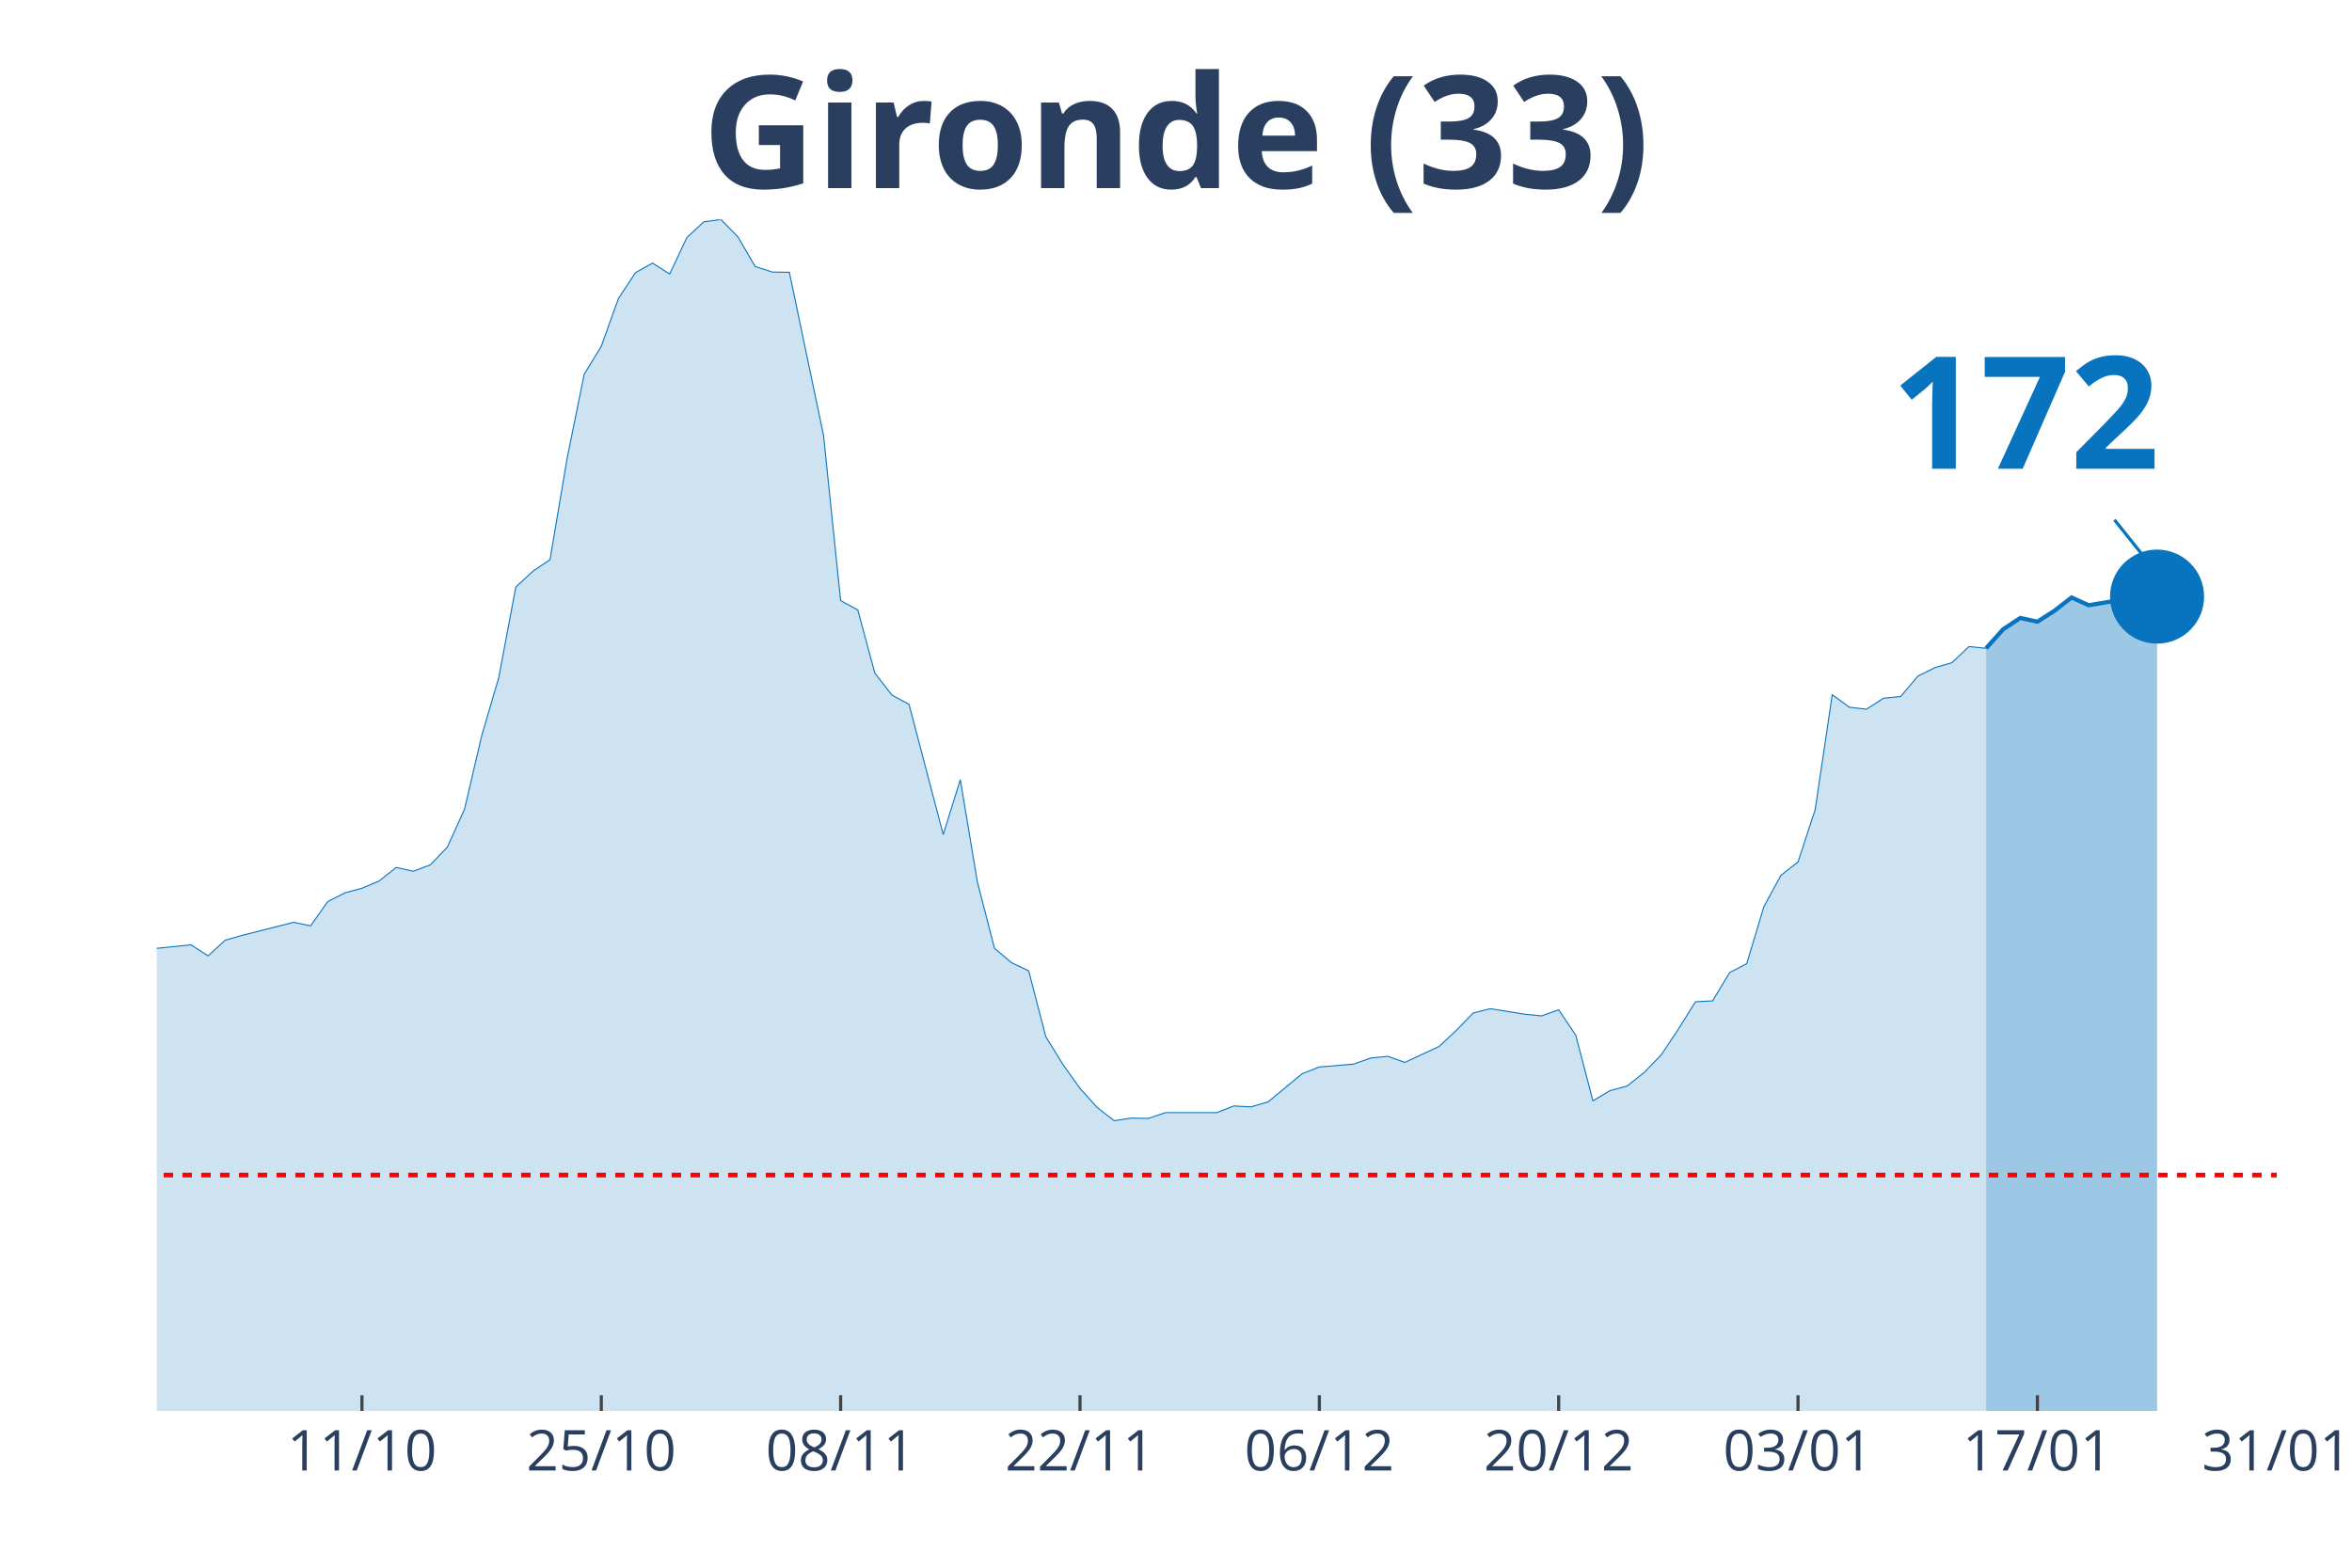
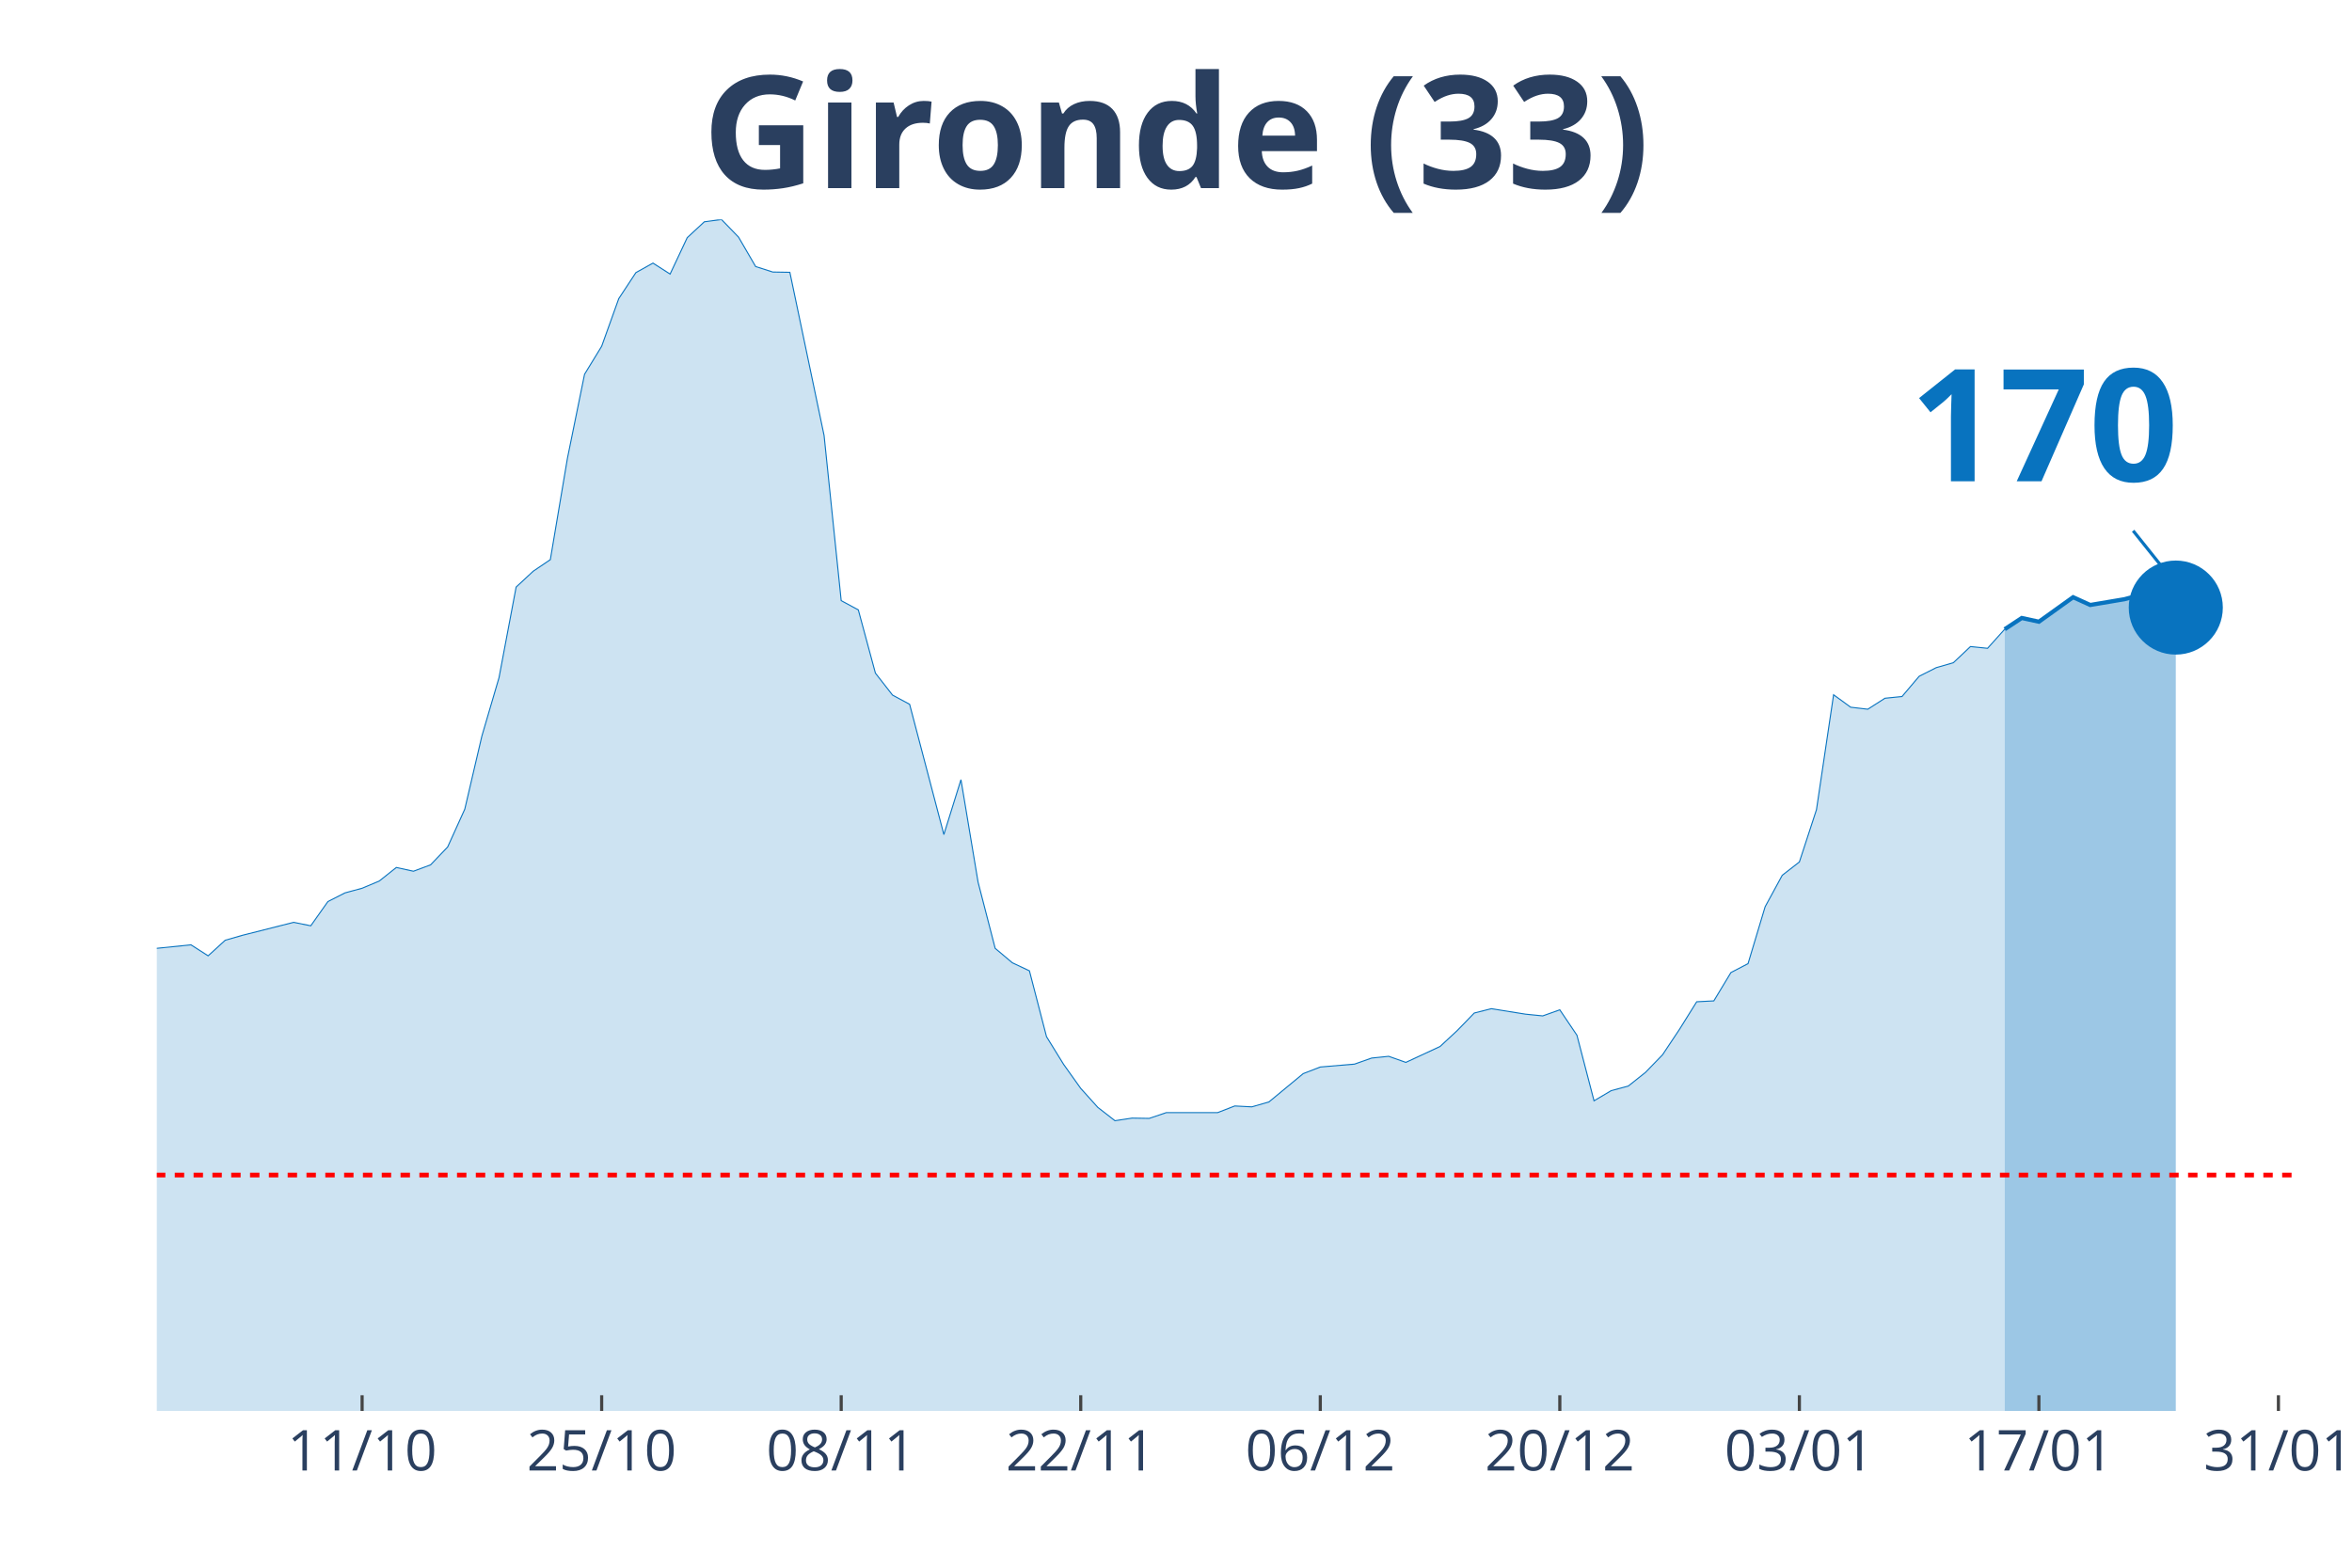
<svg xmlns="http://www.w3.org/2000/svg" class="main-svg" width="1125" height="750" style="" viewBox="0 0 750 500">
  <rect x="0" y="0" width="750" height="500" style="fill: rgb(0, 0, 0); fill-opacity: 0;" />
-   <defs id="defs-33786d">
+   <defs id="defs-9d553c">
    <g class="clips">
-       <clipPath id="clip33786dxyplot" class="plotclip">
-         <rect width="676" height="380" />
+       <clipPath id="clip9d553cxyplot" class="plotclip">
+         <rect width="682" height="380" />
      </clipPath>
-       <clipPath class="axesclip" id="clip33786dx">
-         <rect x="50" y="0" width="676" height="500" />
+       <clipPath class="axesclip" id="clip9d553cx">
+         <rect x="50" y="0" width="682" height="500" />
      </clipPath>
-       <clipPath class="axesclip" id="clip33786dy">
+       <clipPath class="axesclip" id="clip9d553cy">
        <rect x="0" y="70" width="750" height="380" />
      </clipPath>
-       <clipPath class="axesclip" id="clip33786dxy">
-         <rect x="50" y="70" width="676" height="380" />
+       <clipPath class="axesclip" id="clip9d553cxy">
+         <rect x="50" y="70" width="682" height="380" />
      </clipPath>
    </g>
    <g class="gradients" />
  </defs>
  <g class="bglayer">
-     <rect class="bg" x="50" y="70" width="676" height="380" style="fill: rgb(0, 0, 0); fill-opacity: 0; stroke-width: 0;" />
+     <rect class="bg" x="50" y="70" width="682" height="380" style="fill: rgb(0, 0, 0); fill-opacity: 0; stroke-width: 0;" />
  </g>
  <g class="layer-below">
    <g class="imagelayer" />
    <g class="shapelayer" />
  </g>
  <g class="cartesianlayer">
    <g class="subplot xy">
      <g class="layer-subplot">
        <g class="shapelayer" />
        <g class="imagelayer" />
      </g>
      <g class="gridlayer">
        <g class="x">
-           <path class="xgrid crisp" transform="translate(115.42,0)" d="M0,70v380" style="stroke: rgb(255, 255, 255); stroke-opacity: 1; stroke-width: 1px;" />
-           <path class="xgrid crisp" transform="translate(191.74,0)" d="M0,70v380" style="stroke: rgb(255, 255, 255); stroke-opacity: 1; stroke-width: 1px;" />
-           <path class="xgrid crisp" transform="translate(268.06,0)" d="M0,70v380" style="stroke: rgb(255, 255, 255); stroke-opacity: 1; stroke-width: 1px;" />
-           <path class="xgrid crisp" transform="translate(344.39,0)" d="M0,70v380" style="stroke: rgb(255, 255, 255); stroke-opacity: 1; stroke-width: 1px;" />
-           <path class="xgrid crisp" transform="translate(420.71,0)" d="M0,70v380" style="stroke: rgb(255, 255, 255); stroke-opacity: 1; stroke-width: 1px;" />
-           <path class="xgrid crisp" transform="translate(497.03,0)" d="M0,70v380" style="stroke: rgb(255, 255, 255); stroke-opacity: 1; stroke-width: 1px;" />
-           <path class="xgrid crisp" transform="translate(573.35,0)" d="M0,70v380" style="stroke: rgb(255, 255, 255); stroke-opacity: 1; stroke-width: 1px;" />
-           <path class="xgrid crisp" transform="translate(649.68,0)" d="M0,70v380" style="stroke: rgb(255, 255, 255); stroke-opacity: 1; stroke-width: 1px;" />
+           <path class="xgrid crisp" transform="translate(115.47,0)" d="M0,70v380" style="stroke: rgb(255, 255, 255); stroke-opacity: 1; stroke-width: 1px;" />
+           <path class="xgrid crisp" transform="translate(191.86,0)" d="M0,70v380" style="stroke: rgb(255, 255, 255); stroke-opacity: 1; stroke-width: 1px;" />
+           <path class="xgrid crisp" transform="translate(268.24,0)" d="M0,70v380" style="stroke: rgb(255, 255, 255); stroke-opacity: 1; stroke-width: 1px;" />
+           <path class="xgrid crisp" transform="translate(344.62,0)" d="M0,70v380" style="stroke: rgb(255, 255, 255); stroke-opacity: 1; stroke-width: 1px;" />
+           <path class="xgrid crisp" transform="translate(421.01,0)" d="M0,70v380" style="stroke: rgb(255, 255, 255); stroke-opacity: 1; stroke-width: 1px;" />
+           <path class="xgrid crisp" transform="translate(497.39,0)" d="M0,70v380" style="stroke: rgb(255, 255, 255); stroke-opacity: 1; stroke-width: 1px;" />
+           <path class="xgrid crisp" transform="translate(573.78,0)" d="M0,70v380" style="stroke: rgb(255, 255, 255); stroke-opacity: 1; stroke-width: 1px;" />
+           <path class="xgrid crisp" transform="translate(650.16,0)" d="M0,70v380" style="stroke: rgb(255, 255, 255); stroke-opacity: 1; stroke-width: 1px;" />
+           <path class="xgrid crisp" transform="translate(726.54,0)" d="M0,70v380" style="stroke: rgb(255, 255, 255); stroke-opacity: 1; stroke-width: 1px;" />
        </g>
        <g class="y" />
      </g>
      <g class="zerolinelayer" />
      <path class="xlines-below" />
      <path class="ylines-below" />
      <g class="overlines-below" />
      <g class="xaxislayer-below" />
      <g class="yaxislayer-below" />
      <g class="overaxes-below" />
-       <g class="plot" transform="translate(50, 70)" clip-path="url('#clip33786dxyplot')">
+       <g class="plot" transform="translate(50, 70)" clip-path="url('#clip9d553cxyplot')">
        <g class="scatterlayer mlayer">
-           <g class="trace scatter tracea3a2b4" style="stroke-miterlimit: 2;">
+           <g class="trace scatter trace5f4798" style="stroke-miterlimit: 2;">
            <g class="fills">
              <g>
-                 <path class="js-fill" d="M583.32,380L-741.42,380L-741.42,377.61L-545.16,376.78L-539.71,377.51L-474.29,377.7L-468.84,376.59L-387.06,368.86L-381.61,368.21L-348.9,371.07L-343.45,373.28L-310.74,370.24L-305.29,368.58L-294.39,368.49L-288.94,365.36L-272.58,354.58L-267.13,351.73L-250.77,342.61L-245.32,328.7L-201.71,239.46L-196.26,212.56L-190.81,195.25L-185.35,191.29L-179.9,190.37L-174.45,169.28L-169,151.13L-163.55,128.11L-158.1,126.91L-152.65,116.78L-147.19,119.18L-141.74,118.72L-136.29,114.29L-130.84,126.08L-125.39,141.28L-119.94,145.15L-114.48,155.65L-109.03,157.95L-103.58,160.99L-98.13,168.17L-92.68,160.71L-87.23,162.37L-81.77,166.24L-76.32,166.05L-70.87,164.4L-65.42,166.79L-59.97,174.9L-54.52,191.93L-49.06,200.87L-43.61,214.04L-38.16,222.14L-32.71,225.18L-21.81,227.85L-16.35,232.92L-10.9,235.87L-5.45,233.01L10.9,231.35L16.35,234.85L21.81,229.88L27.26,228.31L43.61,224.17L49.06,225.27L54.52,217.54L59.97,214.77L65.42,213.3L70.87,211L76.32,206.67L81.77,207.87L87.23,205.84L92.68,200.13L98.13,188.07L103.58,164.76L109.03,146.16L114.48,117.24L119.94,112.18L125.39,108.49L130.84,76.17L136.29,49.37L141.74,40.43L147.19,25.24L152.65,16.95L158.1,13.91L163.55,17.41L169,5.8L174.45,0.74L179.9,0L185.35,5.62L190.81,15.01L196.26,16.76L201.71,16.85L212.61,68.89L218.06,121.57L223.52,124.52L228.97,144.69L234.42,151.69L239.87,154.63L250.77,196.17L256.23,178.67L261.68,211.37L267.13,232.46L272.58,237.06L278.03,239.64L283.48,260.64L288.94,269.48L294.39,277.13L299.84,283.2L305.29,287.44L310.74,286.61L316.19,286.7L321.65,284.86L338,284.86L343.45,282.74L348.9,283.02L354.35,281.45L365.26,272.43L370.71,270.31L381.61,269.39L387.06,267.46L392.52,266.9L397.97,268.84L408.87,263.77L414.32,258.71L419.77,253.09L425.23,251.71L436.13,253.46L441.58,254.01L447.03,252.07L452.48,260.18L457.94,281.09L463.39,277.86L468.84,276.39L474.29,272.06L479.74,266.44L485.19,258.25L490.65,249.5L496.1,249.22L501.55,240.19L507,237.34L512.45,219.2L517.9,209.16L523.35,204.92L528.81,188.25L534.26,151.59L539.71,155.56L545.16,156.2L550.61,152.7L556.06,152.15L561.52,145.7L566.97,142.94L572.42,141.37L577.87,136.21L583.32,136.77" style="fill: rgb(8, 115, 191); fill-opacity: 0.2; stroke-width: 0;" />
+                 <path class="js-fill" d="M589.25,380L-742.02,380L-742.02,377.61L-545.6,376.78L-540.14,377.51L-474.67,377.7L-469.22,376.59L-392.83,369.59L-387.38,368.86L-354.64,369.59L-349.18,371.07L-332.82,373.28L-327.36,372.91L-294.62,368.49L-289.17,365.36L-272.8,354.58L-267.34,351.73L-250.98,342.61L-245.52,328.7L-201.87,239.46L-196.42,212.56L-190.96,195.25L-185.5,191.29L-180.05,190.37L-174.59,169.28L-169.14,151.13L-163.68,128.11L-158.22,126.91L-152.77,116.78L-147.31,119.18L-141.86,118.72L-136.4,114.29L-130.94,126.08L-125.49,141.28L-120.03,145.15L-114.58,155.65L-109.12,157.95L-103.66,160.99L-98.21,168.17L-92.75,160.71L-87.3,162.37L-81.84,166.24L-76.38,166.05L-70.93,164.4L-65.47,166.79L-60.02,174.9L-54.56,191.93L-49.1,200.87L-43.65,214.04L-38.19,222.14L-32.74,225.18L-21.82,227.85L-16.37,232.92L-10.91,235.87L-5.46,233.01L10.91,231.35L16.37,234.85L21.82,229.88L27.28,228.31L43.65,224.17L49.1,225.27L54.56,217.54L60.02,214.77L65.47,213.3L70.93,211L76.38,206.67L81.84,207.87L87.3,205.84L92.75,200.13L98.21,188.07L103.66,164.76L109.12,146.16L114.58,117.24L120.03,112.18L125.49,108.49L130.94,76.17L136.4,49.37L141.86,40.43L147.31,25.24L152.77,16.95L158.22,13.91L163.68,17.41L169.14,5.8L174.59,0.74L180.05,0L185.5,5.62L190.96,15.01L196.42,16.76L201.87,16.85L212.78,68.89L218.24,121.57L223.7,124.52L229.15,144.69L234.61,151.69L240.06,154.63L250.98,196.17L256.43,178.67L261.89,211.37L267.34,232.46L272.8,237.06L278.26,239.64L283.71,260.64L289.17,269.48L294.62,277.13L300.08,283.2L305.54,287.44L310.99,286.61L316.45,286.7L321.9,284.86L338.27,284.86L343.73,282.74L349.18,283.02L354.64,281.45L365.55,272.43L371.01,270.31L381.92,269.39L387.38,267.46L392.83,266.9L398.29,268.84L409.2,263.77L414.66,258.71L420.11,253.09L425.57,251.71L436.48,253.46L441.94,254.01L447.39,252.07L452.85,260.18L458.3,281.09L463.76,277.86L469.22,276.39L474.67,272.06L480.13,266.44L485.58,258.25L491.04,249.5L496.5,249.22L501.95,240.19L507.41,237.34L512.86,219.2L518.32,209.16L523.78,204.92L529.23,188.25L534.69,151.59L540.14,155.56L545.6,156.2L551.06,152.7L556.51,152.15L561.97,145.7L567.42,142.94L572.88,141.37L578.34,136.21L583.79,136.77L589.25,130.69" style="fill: rgb(8, 115, 191); fill-opacity: 0.2; stroke-width: 0;" />
              </g>
            </g>
            <g class="errorbars" />
            <g class="lines">
-               <path class="js-line" d="M-741.42,377.61L-545.16,376.78L-539.71,377.51L-474.29,377.7L-468.84,376.59L-387.06,368.86L-381.61,368.21L-348.9,371.07L-343.45,373.28L-310.74,370.24L-305.29,368.58L-294.39,368.49L-288.94,365.36L-272.58,354.58L-267.13,351.73L-250.77,342.61L-245.32,328.7L-201.71,239.46L-196.26,212.56L-190.81,195.25L-185.35,191.29L-179.9,190.37L-174.45,169.28L-169,151.13L-163.55,128.11L-158.1,126.91L-152.65,116.78L-147.19,119.18L-141.74,118.72L-136.29,114.29L-130.84,126.08L-125.39,141.28L-119.94,145.15L-114.48,155.65L-109.03,157.95L-103.58,160.99L-98.13,168.17L-92.68,160.71L-87.23,162.37L-81.77,166.24L-76.32,166.05L-70.87,164.4L-65.42,166.79L-59.97,174.9L-54.52,191.93L-49.06,200.87L-43.61,214.04L-38.16,222.14L-32.71,225.18L-21.81,227.85L-16.35,232.92L-10.9,235.87L-5.45,233.01L10.9,231.35L16.35,234.85L21.81,229.88L27.26,228.31L43.61,224.17L49.06,225.27L54.52,217.54L59.97,214.77L65.42,213.3L70.87,211L76.32,206.67L81.77,207.87L87.23,205.84L92.68,200.13L98.13,188.07L103.58,164.76L109.03,146.16L114.48,117.24L119.94,112.18L125.39,108.49L130.84,76.17L136.29,49.37L141.74,40.43L147.19,25.24L152.65,16.95L158.1,13.91L163.55,17.41L169,5.8L174.45,0.74L179.9,0L185.35,5.62L190.81,15.01L196.26,16.76L201.71,16.85L212.61,68.89L218.06,121.57L223.52,124.52L228.97,144.69L234.42,151.69L239.87,154.63L250.77,196.17L256.23,178.67L261.68,211.37L267.13,232.46L272.58,237.06L278.03,239.64L283.48,260.64L288.94,269.48L294.39,277.13L299.84,283.2L305.29,287.44L310.74,286.61L316.19,286.7L321.65,284.86L338,284.86L343.45,282.74L348.9,283.02L354.35,281.45L365.26,272.43L370.71,270.31L381.61,269.39L387.06,267.46L392.52,266.9L397.97,268.84L408.87,263.77L414.32,258.71L419.77,253.09L425.23,251.71L436.13,253.46L441.58,254.01L447.03,252.07L452.48,260.18L457.94,281.09L463.39,277.86L468.84,276.39L474.29,272.06L479.74,266.44L485.19,258.25L490.65,249.5L496.1,249.22L501.55,240.19L507,237.34L512.45,219.2L517.9,209.16L523.35,204.92L528.81,188.25L534.26,151.59L539.71,155.56L545.16,156.2L550.61,152.7L556.06,152.15L561.52,145.7L566.97,142.94L572.42,141.37L577.87,136.21L583.32,136.77" style="vector-effect: non-scaling-stroke; fill: none; stroke: rgb(8, 115, 191); stroke-opacity: 1; stroke-width: 0.5px; opacity: 1;" />
+               <path class="js-line" d="M-742.02,377.61L-545.6,376.78L-540.14,377.51L-474.67,377.7L-469.22,376.59L-392.83,369.59L-387.38,368.86L-354.64,369.59L-349.18,371.07L-332.82,373.28L-327.36,372.91L-294.62,368.49L-289.17,365.36L-272.8,354.58L-267.34,351.73L-250.98,342.61L-245.52,328.7L-201.87,239.46L-196.42,212.56L-190.96,195.25L-185.5,191.29L-180.05,190.37L-174.59,169.28L-169.14,151.13L-163.68,128.11L-158.22,126.91L-152.77,116.78L-147.31,119.18L-141.86,118.72L-136.4,114.29L-130.94,126.08L-125.49,141.28L-120.03,145.15L-114.58,155.65L-109.12,157.95L-103.66,160.99L-98.21,168.17L-92.75,160.71L-87.3,162.37L-81.84,166.24L-76.38,166.05L-70.93,164.4L-65.47,166.79L-60.02,174.9L-54.56,191.93L-49.1,200.87L-43.65,214.04L-38.19,222.14L-32.74,225.18L-21.82,227.85L-16.37,232.92L-10.91,235.87L-5.46,233.01L10.91,231.35L16.37,234.85L21.82,229.88L27.28,228.31L43.65,224.17L49.1,225.27L54.56,217.54L60.02,214.77L65.47,213.3L70.93,211L76.38,206.67L81.84,207.87L87.3,205.84L92.75,200.13L98.21,188.07L103.66,164.76L109.12,146.16L114.58,117.24L120.03,112.18L125.49,108.49L130.94,76.17L136.4,49.37L141.86,40.43L147.31,25.24L152.77,16.95L158.22,13.91L163.68,17.41L169.14,5.8L174.59,0.74L180.05,0L185.5,5.62L190.96,15.01L196.42,16.76L201.87,16.85L212.78,68.89L218.24,121.57L223.7,124.52L229.15,144.69L234.61,151.69L240.06,154.63L250.98,196.17L256.43,178.67L261.89,211.37L267.34,232.46L272.8,237.06L278.26,239.64L283.71,260.64L289.17,269.48L294.62,277.13L300.08,283.2L305.54,287.44L310.99,286.61L316.45,286.7L321.9,284.86L338.27,284.86L343.73,282.74L349.18,283.02L354.64,281.45L365.55,272.43L371.01,270.31L381.92,269.39L387.38,267.46L392.83,266.9L398.29,268.84L409.2,263.77L414.66,258.71L420.11,253.09L425.57,251.71L436.48,253.46L441.94,254.01L447.39,252.07L452.85,260.18L458.3,281.09L463.76,277.86L469.22,276.39L474.67,272.06L480.13,266.44L485.58,258.25L491.04,249.5L496.5,249.22L501.95,240.19L507.41,237.34L512.86,219.2L518.32,209.16L523.78,204.92L529.23,188.25L534.69,151.59L540.14,155.56L545.6,156.2L551.06,152.7L556.51,152.15L561.97,145.7L567.42,142.94L572.88,141.37L578.34,136.21L583.79,136.77L589.25,130.69" style="vector-effect: non-scaling-stroke; fill: none; stroke: rgb(8, 115, 191); stroke-opacity: 1; stroke-width: 0.5px; opacity: 1;" />
            </g>
            <g class="points" />
            <g class="text" />
          </g>
-           <g class="trace scatter trace25c0ce" style="stroke-miterlimit: 2;">
+           <g class="trace scatter trace410850" style="stroke-miterlimit: 2;">
            <g class="fills">
              <g>
-                 <path class="js-fill" d="M637.84,380L583.32,380L583.32,136.77L588.77,130.69L594.23,127.1L599.68,128.29L605.13,124.79L610.58,120.56L616.03,123.04L626.94,121.2L632.39,119.73L637.84,120.28" style="fill: rgb(8, 115, 191); fill-opacity: 0.4; stroke-width: 0;" />
+                 <path class="js-fill" d="M643.81,380L589.25,380L589.25,130.69L594.7,127.1L600.16,128.29L611.07,120.47L616.53,122.95L627.44,121.11L632.9,119.64L638.35,120.1L643.81,123.78" style="fill: rgb(8, 115, 191); fill-opacity: 0.4; stroke-width: 0;" />
              </g>
            </g>
            <g class="errorbars" />
            <g class="lines">
-               <path class="js-line" d="M583.32,136.77L588.77,130.69L594.23,127.1L599.68,128.29L605.13,124.79L610.58,120.56L616.03,123.04L626.94,121.2L632.39,119.73L637.84,120.28" style="vector-effect: non-scaling-stroke; fill: none; stroke: rgb(8, 115, 191); stroke-opacity: 1; stroke-width: 2px; opacity: 1;" />
+               <path class="js-line" d="M589.25,130.69L594.7,127.1L600.16,128.29L611.07,120.47L616.53,122.95L627.44,121.11L632.9,119.64L638.35,120.1L643.81,123.78" style="vector-effect: non-scaling-stroke; fill: none; stroke: rgb(8, 115, 191); stroke-opacity: 1; stroke-width: 2px; opacity: 1;" />
            </g>
            <g class="points" />
            <g class="text" />
          </g>
-           <g class="trace scatter trace250671" style="stroke-miterlimit: 2; opacity: 1;">
+           <g class="trace scatter trace8d19d4" style="stroke-miterlimit: 2; opacity: 1;">
            <g class="fills" />
            <g class="errorbars" />
            <g class="lines" />
            <g class="points">
-               <path class="point" transform="translate(637.84,120.28)" d="M15,0A15,15 0 1,1 0,-15A15,15 0 0,1 15,0Z" style="opacity: 1; stroke-width: 0px; fill: rgb(8, 115, 191); fill-opacity: 1;" />
+               <path class="point" transform="translate(643.81,123.78)" d="M15,0A15,15 0 1,1 0,-15A15,15 0 0,1 15,0Z" style="opacity: 1; stroke-width: 0px; fill: rgb(8, 115, 191); fill-opacity: 1;" />
            </g>
            <g class="text" />
          </g>
        </g>
      </g>
      <g class="overplot" />
      <path class="xlines-above crisp" style="fill: none; stroke-width: 1px; stroke: rgb(0, 0, 0); stroke-opacity: 0;" d="" />
      <path class="ylines-above crisp" style="fill: none;" d="M0,0" />
      <g class="overlines-above" />
      <g class="xaxislayer-above">
-         <path class="xtick ticks crisp" d="M0,450v-5" transform="translate(115.42,0)" style="stroke: rgb(68, 68, 68); stroke-opacity: 1; stroke-width: 1px;" />
-         <path class="xtick ticks crisp" d="M0,450v-5" transform="translate(191.74,0)" style="stroke: rgb(68, 68, 68); stroke-opacity: 1; stroke-width: 1px;" />
-         <path class="xtick ticks crisp" d="M0,450v-5" transform="translate(268.06,0)" style="stroke: rgb(68, 68, 68); stroke-opacity: 1; stroke-width: 1px;" />
-         <path class="xtick ticks crisp" d="M0,450v-5" transform="translate(344.39,0)" style="stroke: rgb(68, 68, 68); stroke-opacity: 1; stroke-width: 1px;" />
-         <path class="xtick ticks crisp" d="M0,450v-5" transform="translate(420.71,0)" style="stroke: rgb(68, 68, 68); stroke-opacity: 1; stroke-width: 1px;" />
-         <path class="xtick ticks crisp" d="M0,450v-5" transform="translate(497.03,0)" style="stroke: rgb(68, 68, 68); stroke-opacity: 1; stroke-width: 1px;" />
-         <path class="xtick ticks crisp" d="M0,450v-5" transform="translate(573.35,0)" style="stroke: rgb(68, 68, 68); stroke-opacity: 1; stroke-width: 1px;" />
-         <path class="xtick ticks crisp" d="M0,450v-5" transform="translate(649.68,0)" style="stroke: rgb(68, 68, 68); stroke-opacity: 1; stroke-width: 1px;" />
+         <path class="xtick ticks crisp" d="M0,450v-5" transform="translate(115.47,0)" style="stroke: rgb(68, 68, 68); stroke-opacity: 1; stroke-width: 1px;" />
+         <path class="xtick ticks crisp" d="M0,450v-5" transform="translate(191.86,0)" style="stroke: rgb(68, 68, 68); stroke-opacity: 1; stroke-width: 1px;" />
+         <path class="xtick ticks crisp" d="M0,450v-5" transform="translate(268.24,0)" style="stroke: rgb(68, 68, 68); stroke-opacity: 1; stroke-width: 1px;" />
+         <path class="xtick ticks crisp" d="M0,450v-5" transform="translate(344.62,0)" style="stroke: rgb(68, 68, 68); stroke-opacity: 1; stroke-width: 1px;" />
+         <path class="xtick ticks crisp" d="M0,450v-5" transform="translate(421.01,0)" style="stroke: rgb(68, 68, 68); stroke-opacity: 1; stroke-width: 1px;" />
+         <path class="xtick ticks crisp" d="M0,450v-5" transform="translate(497.39,0)" style="stroke: rgb(68, 68, 68); stroke-opacity: 1; stroke-width: 1px;" />
+         <path class="xtick ticks crisp" d="M0,450v-5" transform="translate(573.78,0)" style="stroke: rgb(68, 68, 68); stroke-opacity: 1; stroke-width: 1px;" />
+         <path class="xtick ticks crisp" d="M0,450v-5" transform="translate(650.16,0)" style="stroke: rgb(68, 68, 68); stroke-opacity: 1; stroke-width: 1px;" />
+         <path class="xtick ticks crisp" d="M0,450v-5" transform="translate(726.54,0)" style="stroke: rgb(68, 68, 68); stroke-opacity: 1; stroke-width: 1px;" />
        <g class="xtick">
-           <text text-anchor="middle" x="0" y="469" transform="translate(115.42,0)" style="font-family: 'Open Sans', verdana, arial, sans-serif; font-size: 18px; fill: rgb(42, 63, 95); fill-opacity: 1; white-space: pre;">11/10</text>
+           <text text-anchor="middle" x="0" y="469" transform="translate(115.47,0)" style="font-family: 'Open Sans', verdana, arial, sans-serif; font-size: 18px; fill: rgb(42, 63, 95); fill-opacity: 1; white-space: pre;">11/10</text>
        </g>
        <g class="xtick">
-           <text text-anchor="middle" x="0" y="469" transform="translate(191.74,0)" style="font-family: 'Open Sans', verdana, arial, sans-serif; font-size: 18px; fill: rgb(42, 63, 95); fill-opacity: 1; white-space: pre;">25/10</text>
+           <text text-anchor="middle" x="0" y="469" transform="translate(191.86,0)" style="font-family: 'Open Sans', verdana, arial, sans-serif; font-size: 18px; fill: rgb(42, 63, 95); fill-opacity: 1; white-space: pre;">25/10</text>
        </g>
        <g class="xtick">
-           <text text-anchor="middle" x="0" y="469" transform="translate(268.06,0)" style="font-family: 'Open Sans', verdana, arial, sans-serif; font-size: 18px; fill: rgb(42, 63, 95); fill-opacity: 1; white-space: pre;">08/11</text>
+           <text text-anchor="middle" x="0" y="469" transform="translate(268.24,0)" style="font-family: 'Open Sans', verdana, arial, sans-serif; font-size: 18px; fill: rgb(42, 63, 95); fill-opacity: 1; white-space: pre;">08/11</text>
        </g>
        <g class="xtick">
-           <text text-anchor="middle" x="0" y="469" transform="translate(344.39,0)" style="font-family: 'Open Sans', verdana, arial, sans-serif; font-size: 18px; fill: rgb(42, 63, 95); fill-opacity: 1; white-space: pre;">22/11</text>
+           <text text-anchor="middle" x="0" y="469" transform="translate(344.62,0)" style="font-family: 'Open Sans', verdana, arial, sans-serif; font-size: 18px; fill: rgb(42, 63, 95); fill-opacity: 1; white-space: pre;">22/11</text>
        </g>
        <g class="xtick">
-           <text text-anchor="middle" x="0" y="469" transform="translate(420.71,0)" style="font-family: 'Open Sans', verdana, arial, sans-serif; font-size: 18px; fill: rgb(42, 63, 95); fill-opacity: 1; white-space: pre;">06/12</text>
+           <text text-anchor="middle" x="0" y="469" transform="translate(421.01,0)" style="font-family: 'Open Sans', verdana, arial, sans-serif; font-size: 18px; fill: rgb(42, 63, 95); fill-opacity: 1; white-space: pre;">06/12</text>
        </g>
        <g class="xtick">
-           <text text-anchor="middle" x="0" y="469" transform="translate(497.03,0)" style="font-family: 'Open Sans', verdana, arial, sans-serif; font-size: 18px; fill: rgb(42, 63, 95); fill-opacity: 1; white-space: pre;">20/12</text>
+           <text text-anchor="middle" x="0" y="469" transform="translate(497.39,0)" style="font-family: 'Open Sans', verdana, arial, sans-serif; font-size: 18px; fill: rgb(42, 63, 95); fill-opacity: 1; white-space: pre;">20/12</text>
        </g>
        <g class="xtick">
-           <text text-anchor="middle" x="0" y="469" transform="translate(573.35,0)" style="font-family: 'Open Sans', verdana, arial, sans-serif; font-size: 18px; fill: rgb(42, 63, 95); fill-opacity: 1; white-space: pre;">03/01</text>
+           <text text-anchor="middle" x="0" y="469" transform="translate(573.78,0)" style="font-family: 'Open Sans', verdana, arial, sans-serif; font-size: 18px; fill: rgb(42, 63, 95); fill-opacity: 1; white-space: pre;">03/01</text>
        </g>
        <g class="xtick">
-           <text text-anchor="middle" x="0" y="469" transform="translate(649.68,0)" style="font-family: 'Open Sans', verdana, arial, sans-serif; font-size: 18px; fill: rgb(42, 63, 95); fill-opacity: 1; white-space: pre;">17/01</text>
+           <text text-anchor="middle" x="0" y="469" transform="translate(650.16,0)" style="font-family: 'Open Sans', verdana, arial, sans-serif; font-size: 18px; fill: rgb(42, 63, 95); fill-opacity: 1; white-space: pre;">17/01</text>
        </g>
        <g class="xtick">
-           <text text-anchor="middle" x="0" y="469" transform="translate(726,0)" style="font-family: 'Open Sans', verdana, arial, sans-serif; font-size: 18px; fill: rgb(42, 63, 95); fill-opacity: 1; white-space: pre;">31/01</text>
+           <text text-anchor="middle" x="0" y="469" transform="translate(726.54,0)" style="font-family: 'Open Sans', verdana, arial, sans-serif; font-size: 18px; fill: rgb(42, 63, 95); fill-opacity: 1; white-space: pre;">31/01</text>
        </g>
      </g>
      <g class="yaxislayer-above" />
      <g class="overaxes-above" />
    </g>
  </g>
  <g class="polarlayer" />
  <g class="ternarylayer" />
  <g class="geolayer" />
  <g class="funnelarealayer" />
  <g class="pielayer" />
  <g class="treemaplayer" />
  <g class="sunburstlayer" />
  <g class="glimages" />
-   <defs id="topdefs-33786d">
+   <defs id="topdefs-9d553c">
    <g class="clips" />
  </defs>
  <g class="layer-above">
    <g class="imagelayer" />
    <g class="shapelayer">
-       <path data-index="0" fill-rule="evenodd" d="M-3013.81,374.78L971.32,374.78" clip-path="url('#clip33786dxy')" style="opacity: 1; stroke: rgb(255, 0, 0); stroke-opacity: 1; fill: rgb(0, 0, 0); fill-opacity: 0; stroke-dasharray: 3px, 3px; stroke-width: 1.5px;" />
+       <path data-index="0" fill-rule="evenodd" d="M-3016.27,374.78L972.06,374.78" clip-path="url('#clip9d553cxy')" style="opacity: 1; stroke: rgb(255, 0, 0); stroke-opacity: 1; fill: rgb(0, 0, 0); fill-opacity: 0; stroke-dasharray: 3px, 3px; stroke-width: 1.5px;" />
    </g>
  </g>
  <g class="infolayer">
    <g class="g-gtitle">
      <text class="gtitle" x="375" y="25" text-anchor="middle" dy="0.7em" style="font-family: 'Open Sans', verdana, arial, sans-serif; font-size: 50px; fill: rgb(42, 63, 95); opacity: 1; font-weight: normal; white-space: pre;">
        <tspan style="font-weight:bold">Gironde (33)</tspan>
      </text>
    </g>
    <g class="g-xtitle" />
    <g class="annotation" data-index="0" style="opacity: 1;">
-       <g class="annotation-text-g" transform="rotate(0,645.84,130.28)">
-         <g class="cursor-pointer" transform="translate(588, 94)">
+       <g class="annotation-text-g" transform="rotate(0,651.81,133.78)">
+         <g class="cursor-pointer" transform="translate(594, 98)">
          <rect class="bg" x="0.5" y="0.5" width="115" height="71" style="stroke-width: 1px; stroke: rgb(0, 0, 0); stroke-opacity: 0; fill: rgb(255, 255, 255); fill-opacity: 0.6;" />
          <text class="annotation-text" text-anchor="middle" x="57.812" y="55.5" style="font-family: 'Open Sans', verdana, arial, sans-serif; font-size: 50px; fill: rgb(8, 115, 191); fill-opacity: 1; white-space: pre;">
-             <tspan style="font-weight:bold">172 </tspan>
+             <tspan style="font-weight:bold">170 </tspan>
          </text>
        </g>
      </g>
      <g class="annotation-arrow-g" style="opacity: 1;">
-         <path d="M674.24,165.78L685.84,180.28" style="stroke-width: 1px; stroke: rgb(8, 115, 191); stroke-opacity: 1; stroke-dasharray: 0px, 0px, 18.569px, 18.569px;" />
+         <path d="M680.21,169.28L691.81,183.78" style="stroke-width: 1px; stroke: rgb(8, 115, 191); stroke-opacity: 1; stroke-dasharray: 0px, 0px, 18.569px, 18.569px;" />
      </g>
    </g>
  </g>
</svg>
